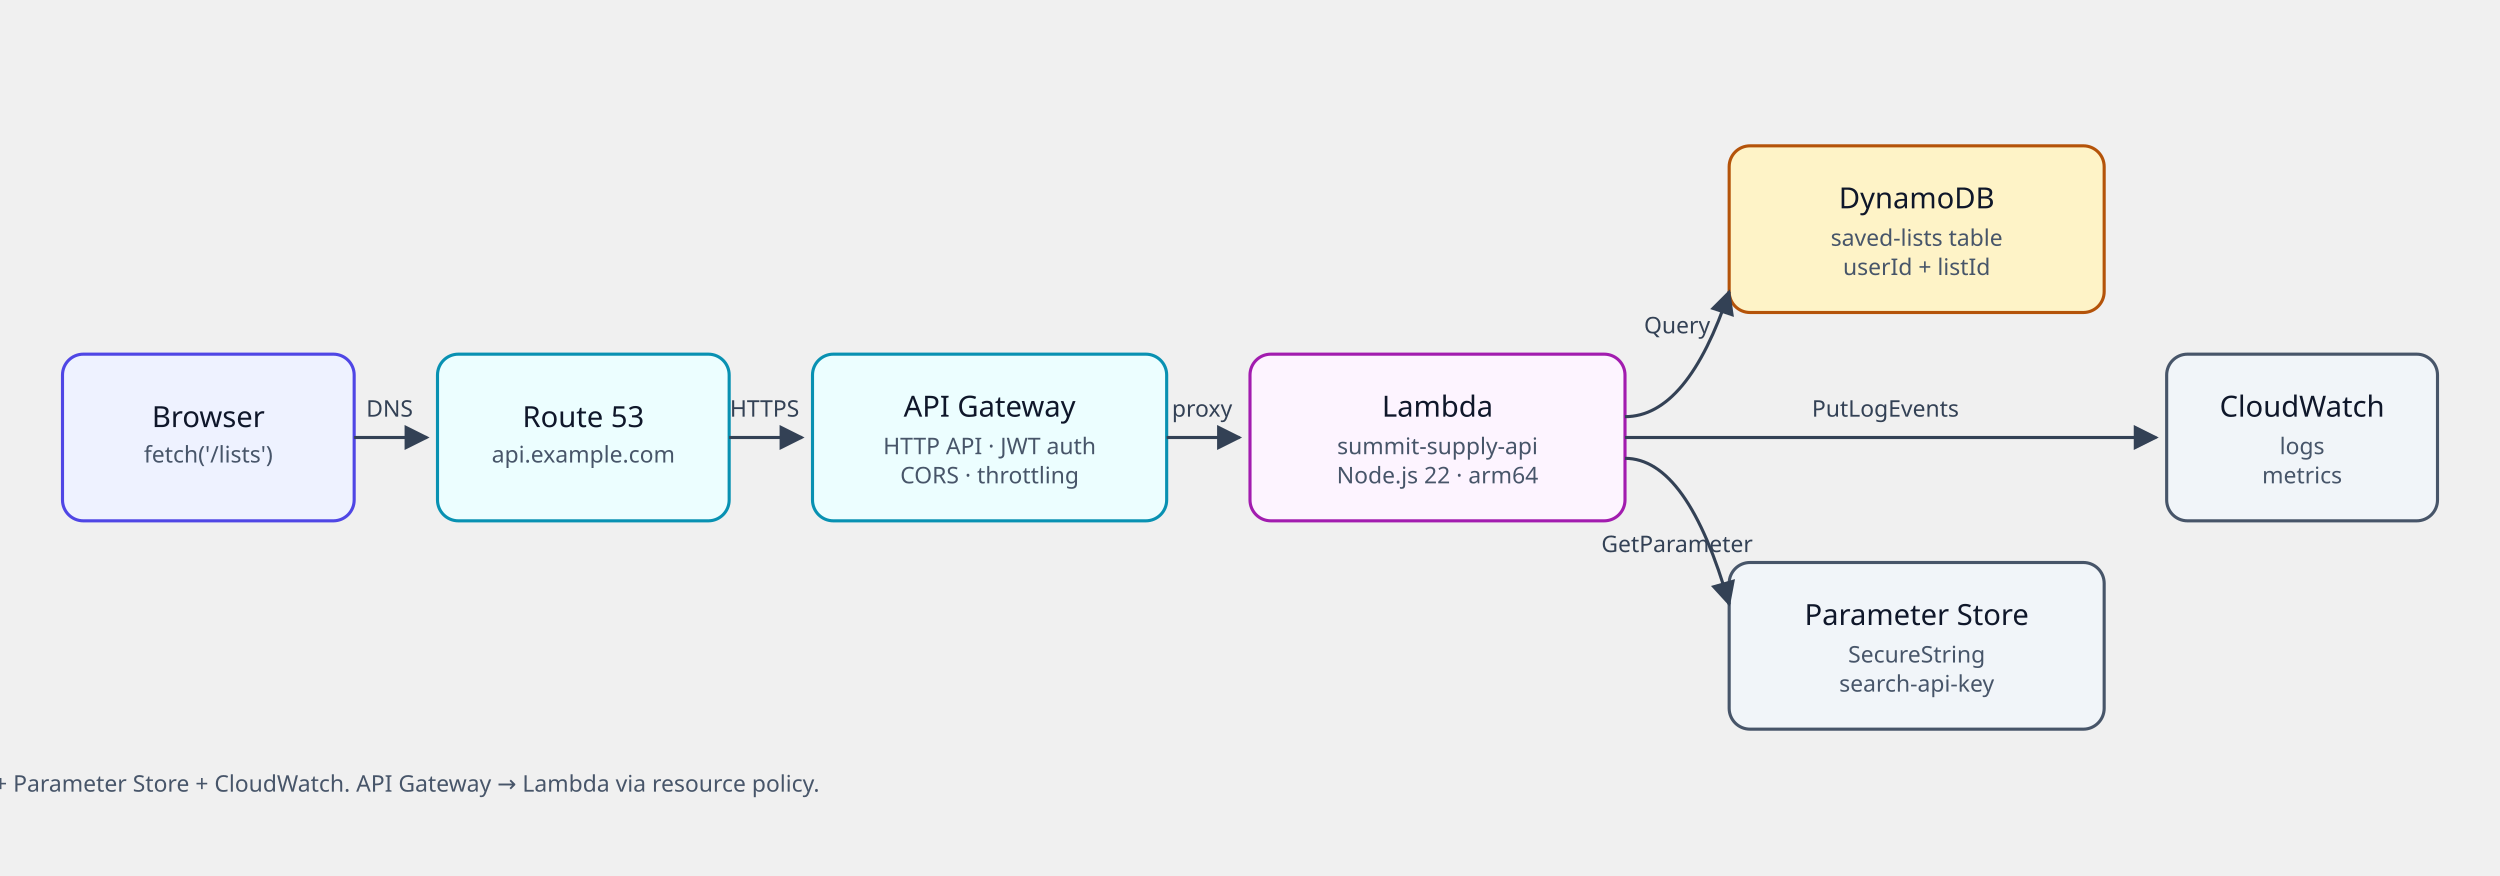
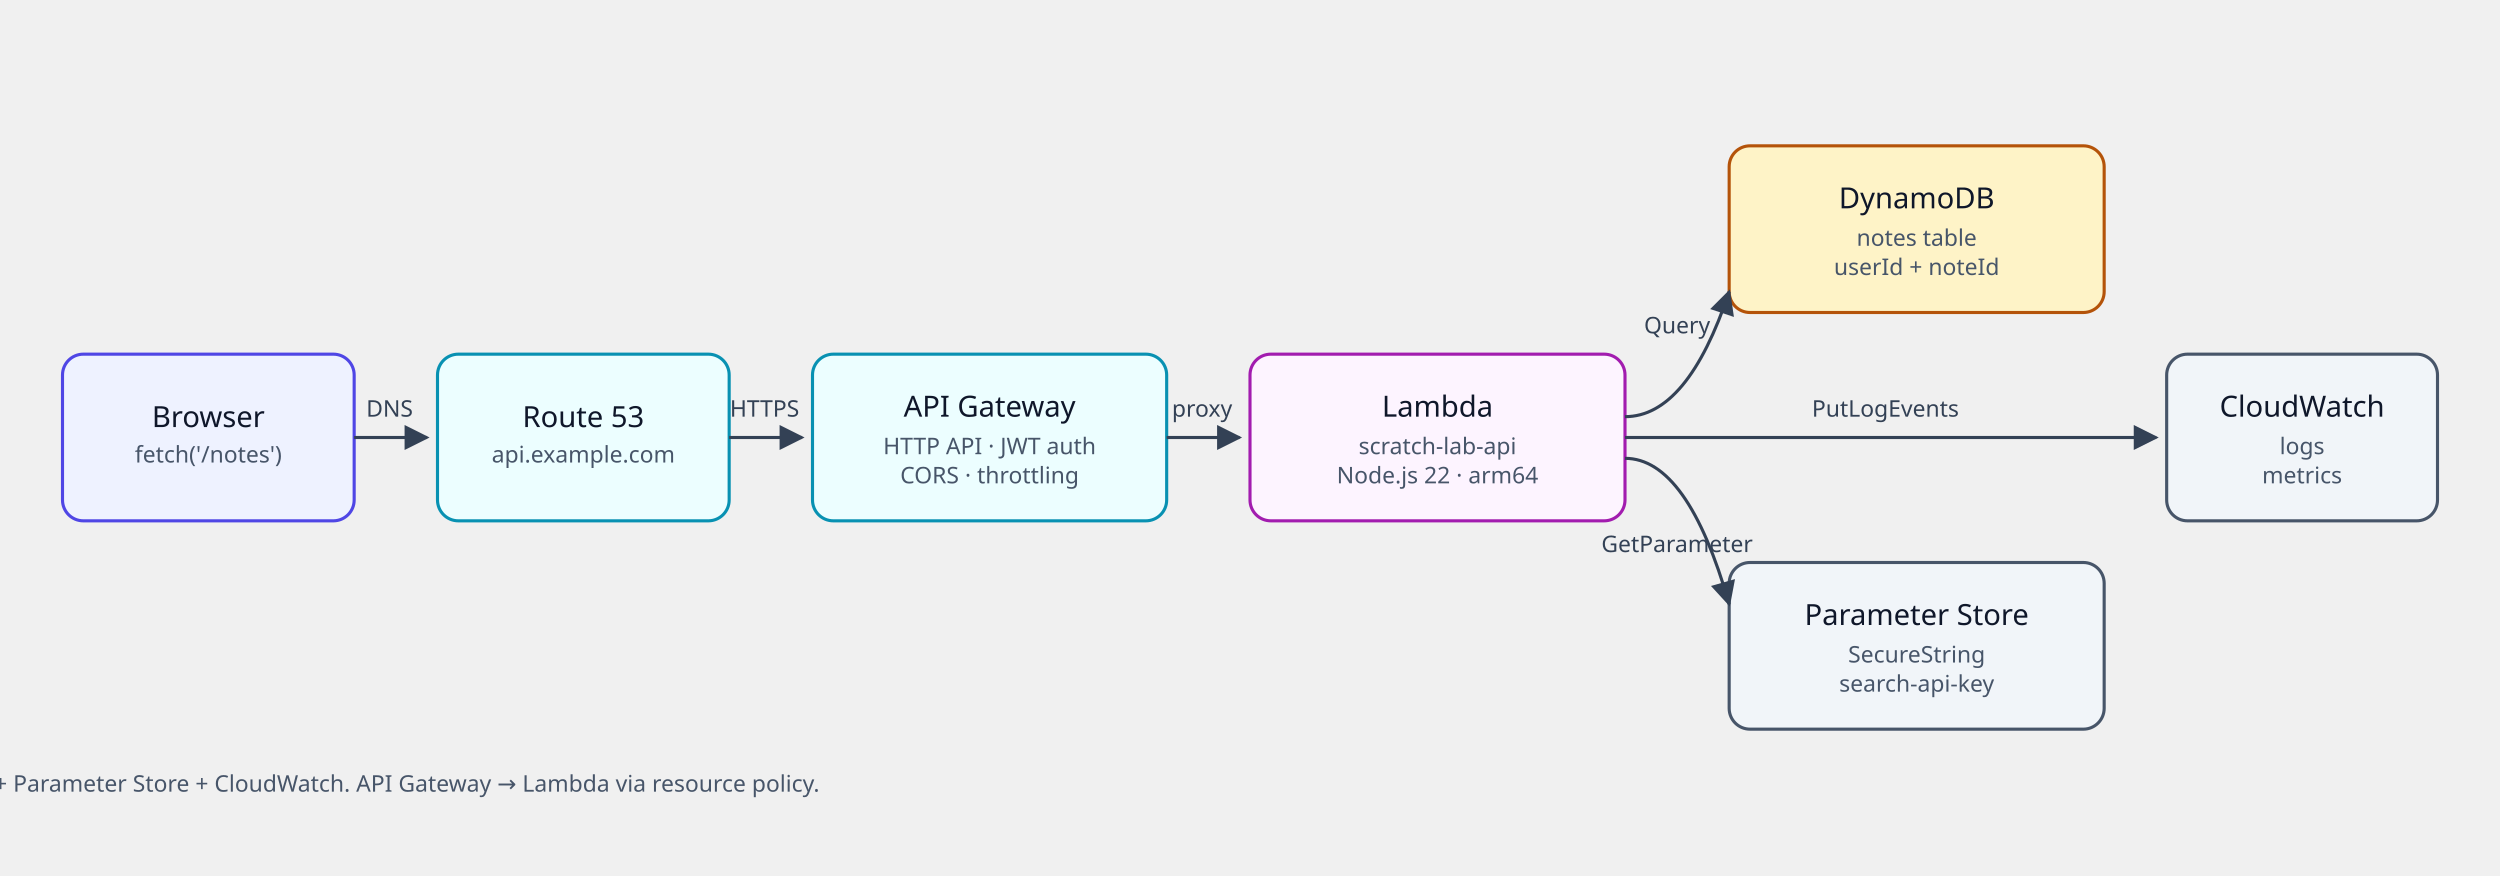
<svg xmlns="http://www.w3.org/2000/svg" viewBox="0 0 1200 420" role="img" aria-labelledby="title desc">
  <defs>
    <marker id="arrow" viewBox="0 0 10 10" refX="9" refY="5" markerWidth="8" markerHeight="8" orient="auto-start-reverse">
      <path d="M 0 0 L 10 5 L 0 10 z" fill="#334155" />
    </marker>
    <style>
      .box { fill: #ffffff; stroke: #334155; stroke-width: 1.5; rx: 10; }
      .browser { fill: #eef2ff; stroke: #4f46e5; }
      .edge { fill: #ecfeff; stroke: #0891b2; }
      .compute { fill: #fdf4ff; stroke: #a21caf; }
      .data { fill: #fef3c7; stroke: #b45309; }
      .secret { fill: #f1f5f9; stroke: #475569; }
      .label { font-family: ui-sans-serif, system-ui, sans-serif; font-size: 14px; fill: #0f172a; text-anchor: middle; }
      .sublabel { font-family: ui-sans-serif, system-ui, sans-serif; font-size: 11px; fill: #475569; text-anchor: middle; }
      .arrow-label { font-family: ui-sans-serif, system-ui, sans-serif; font-size: 11px; fill: #334155; text-anchor: middle; }
      .edgeline { stroke: #334155; stroke-width: 1.5; fill: none; marker-end: url(#arrow); }
      .dashed { stroke-dasharray: 5 4; }
    </style>
  </defs>
  <rect class="box browser" x="30" y="170" width="140" height="80" rx="10" />
  <text class="label" x="100" y="205">Browser</text>
-   <text class="sublabel" x="100" y="222">fetch('/lists')</text>
+   <text class="sublabel" x="100" y="222">fetch('/notes')</text>
  <rect class="box edge" x="210" y="170" width="140" height="80" rx="10" />
  <text class="label" x="280" y="205">Route 53</text>
  <text class="sublabel" x="280" y="222">api.example.com</text>
  <rect class="box edge" x="390" y="170" width="170" height="80" rx="10" />
  <text class="label" x="475" y="200">API Gateway</text>
  <text class="sublabel" x="475" y="218">HTTP API · JWT auth</text>
  <text class="sublabel" x="475" y="232">CORS · throttling</text>
  <rect class="box compute" x="600" y="170" width="180" height="80" rx="10" />
  <text class="label" x="690" y="200">Lambda</text>
-   <text class="sublabel" x="690" y="218">summit-supply-api</text>
+   <text class="sublabel" x="690" y="218">scratch-lab-api</text>
  <text class="sublabel" x="690" y="232">Node.js 22 · arm64</text>
  <rect class="box data" x="830" y="70" width="180" height="80" rx="10" />
  <text class="label" x="920" y="100">DynamoDB</text>
-   <text class="sublabel" x="920" y="118">saved-lists table</text>
-   <text class="sublabel" x="920" y="132">userId + listId</text>
+   <text class="sublabel" x="920" y="118">notes table</text>
+   <text class="sublabel" x="920" y="132">userId + noteId</text>
  <rect class="box secret" x="830" y="270" width="180" height="80" rx="10" />
  <text class="label" x="920" y="300">Parameter Store</text>
  <text class="sublabel" x="920" y="318">SecureString</text>
  <text class="sublabel" x="920" y="332">search-api-key</text>
  <rect class="box secret" x="1040" y="170" width="130" height="80" rx="10" />
  <text class="label" x="1105" y="200">CloudWatch</text>
  <text class="sublabel" x="1105" y="218">logs</text>
  <text class="sublabel" x="1105" y="232">metrics</text>
  <path class="edgeline" d="M 170 210 L 205 210" />
  <path class="edgeline" d="M 350 210 L 385 210" />
  <path class="edgeline" d="M 560 210 L 595 210" />
  <path class="edgeline" d="M 780 200 Q 810 200 830 140" />
  <path class="edgeline" d="M 780 220 Q 810 220 830 290" />
  <path class="edgeline" d="M 780 210 L 1035 210" />
  <text class="arrow-label" x="187" y="200">DNS</text>
  <text class="arrow-label" x="367" y="200">HTTPS</text>
  <text class="arrow-label" x="577" y="200">proxy</text>
  <text class="arrow-label" x="805" y="160">Query</text>
  <text class="arrow-label" x="805" y="265">GetParameter</text>
  <text class="arrow-label" x="905" y="200">PutLogEvents</text>
  <text class="sublabel" x="30" y="380" text-anchor="start">Each arrow requires an IAM policy: execution role → DynamoDB + Parameter Store + CloudWatch. API Gateway → Lambda via resource policy.</text>
</svg>
